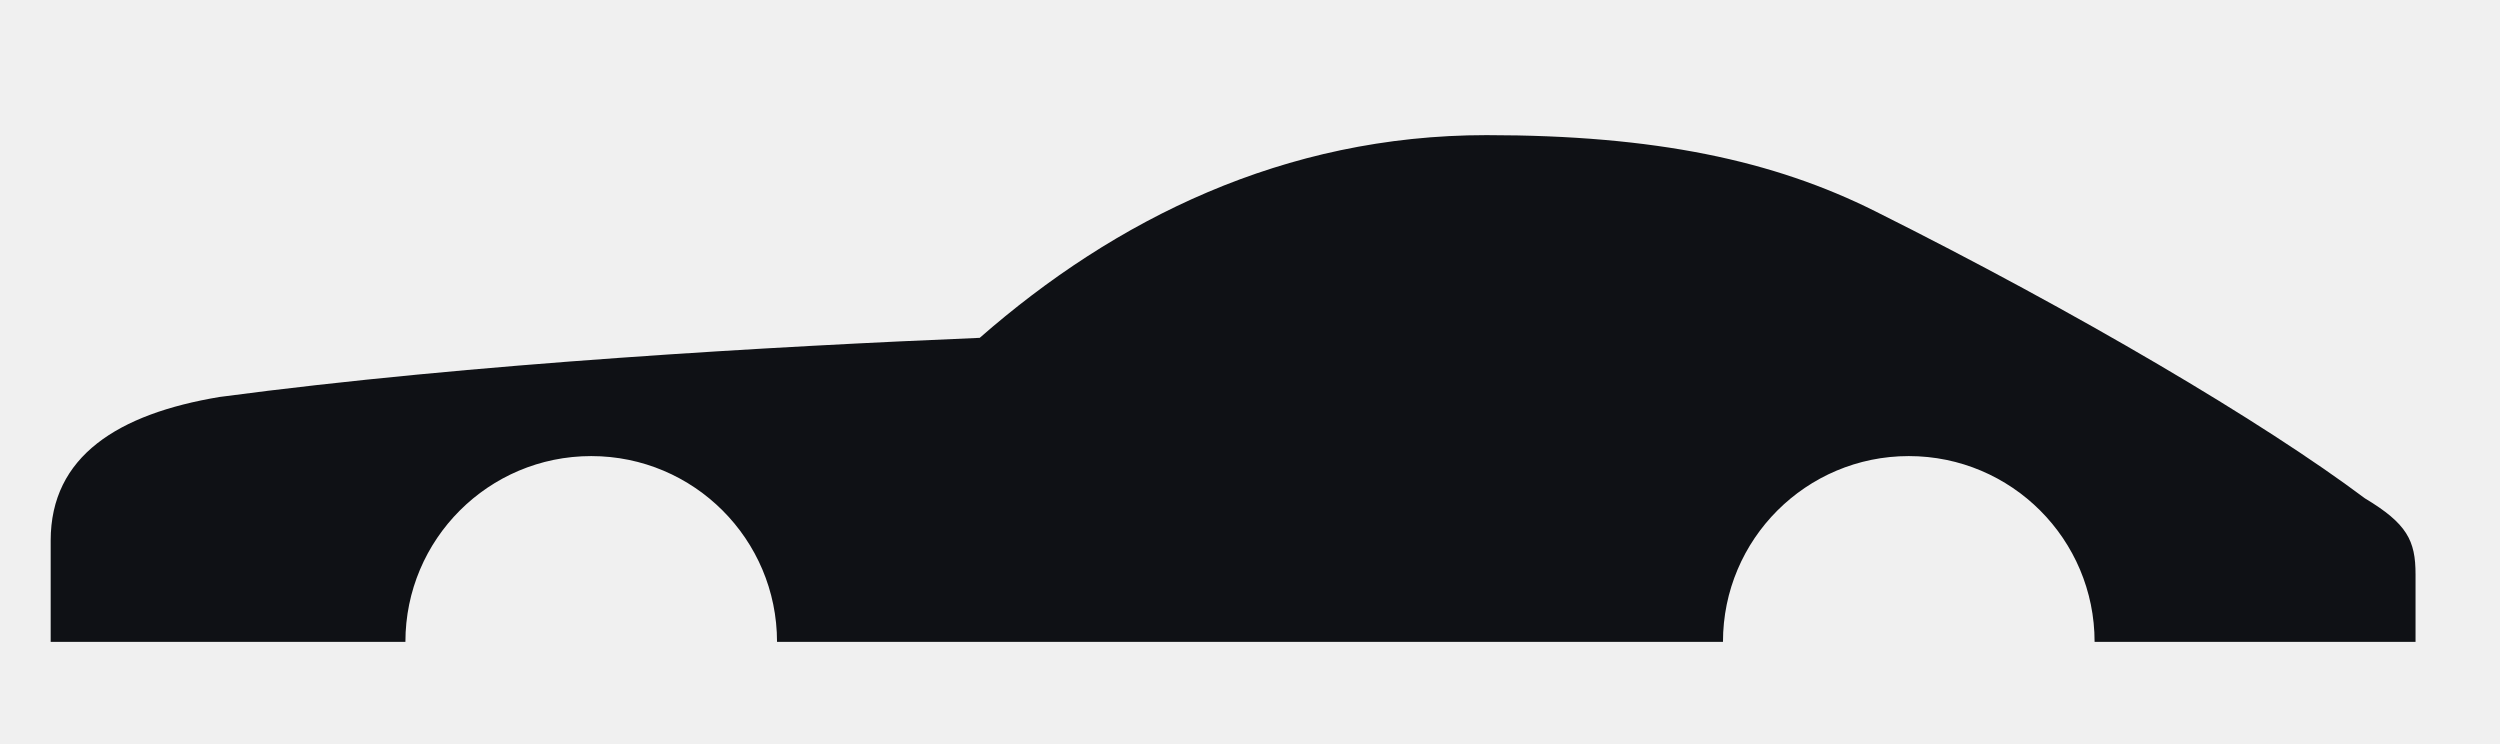
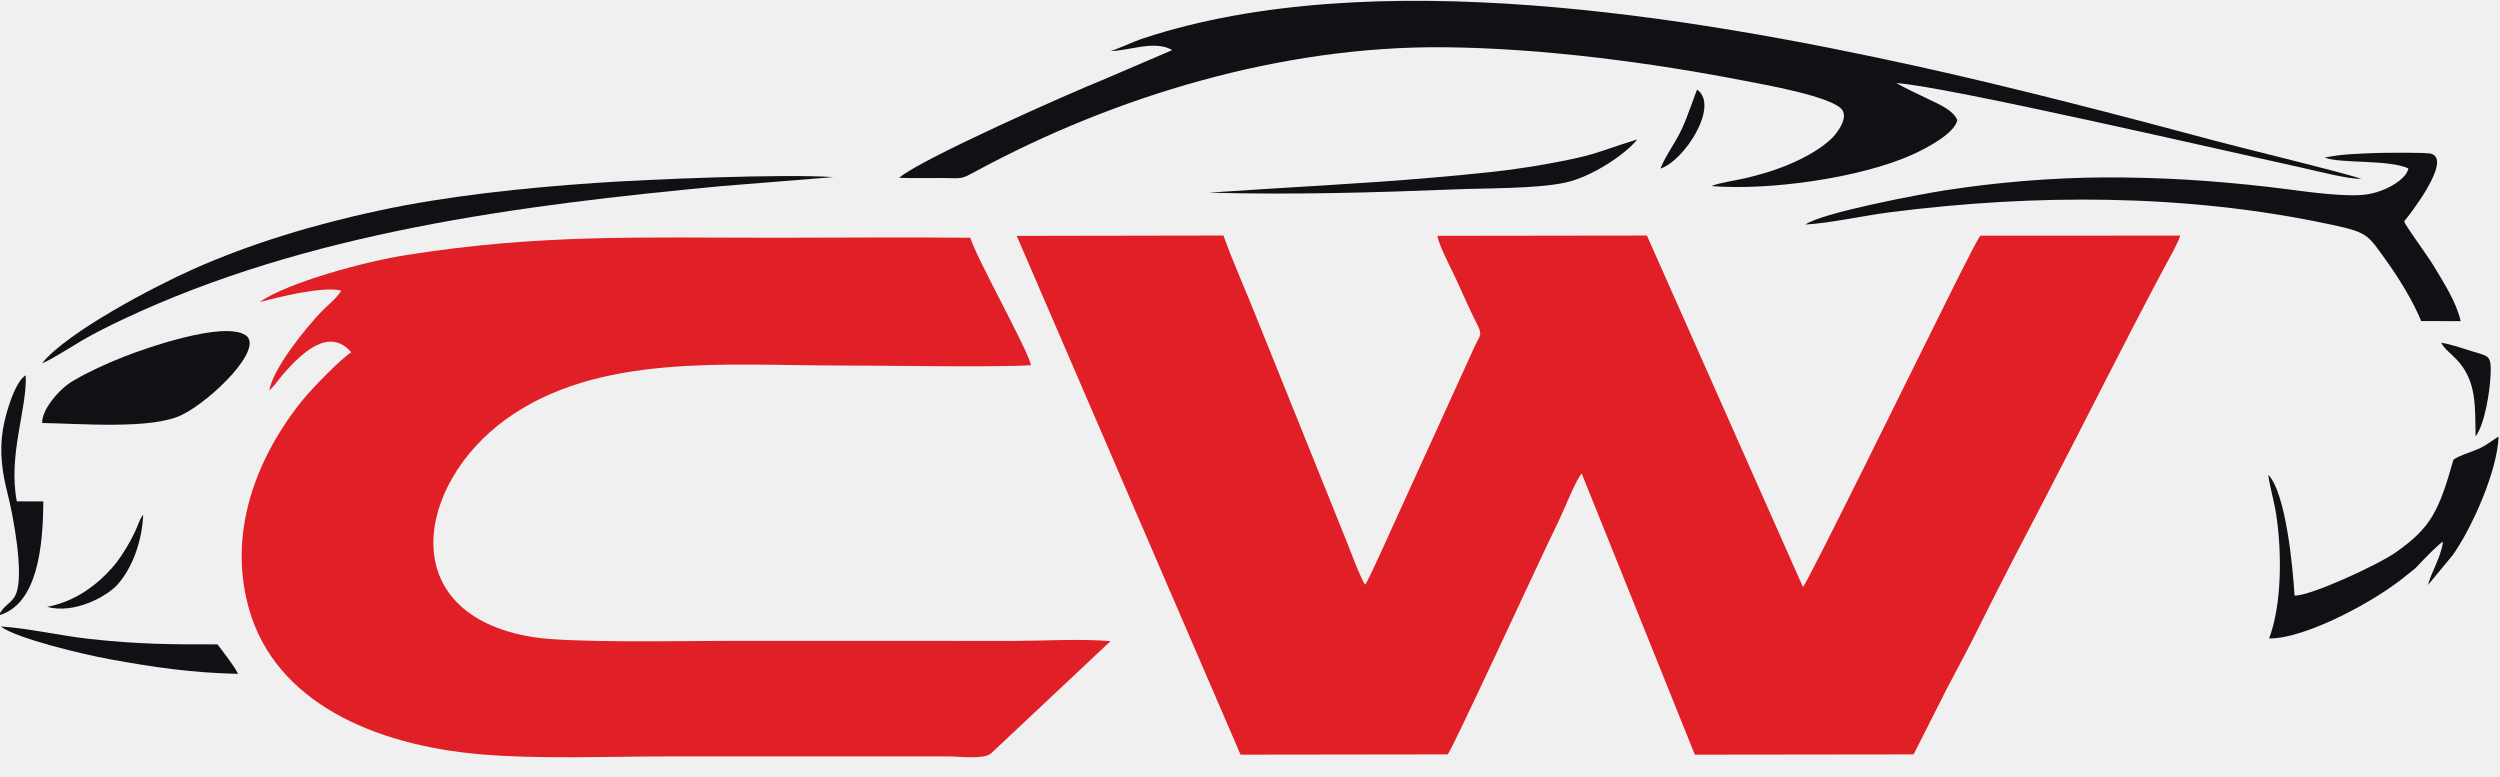
- <svg xmlns="http://www.w3.org/2000/svg" viewBox="0 0 148 44" fill="none" color="#0f1115">
-   <path d="M3 32 C3 27 7 24.5 13 23.5 C28 21.5 46 20.5 58 20 C66 13 76 8 88 8 C98 8 105 9.5 111 12.5 C123 18.5 134 25 140 29.5 C142.5 31 143 32 143 34 L143 38 L124 38 A11 11 0 0 0 102 38 L46 38 A11 11 0 0 0 24 38 L3 38 Z" fill="currentColor" />
+ <svg xmlns="http://www.w3.org/2000/svg" xml:space="preserve" version="1.1" style="shape-rendering:geometricPrecision; text-rendering:geometricPrecision; image-rendering:optimizeQuality; fill-rule:evenodd; clip-rule:evenodd" viewBox="1170 3350 7660 2380">
+   <defs>
+     <style type="text/css">
+    
+     .fil3 {fill:black}
+     .fil2 {fill:#0F1115}
+     .fil1 {fill:#E01F26}
+     .fil4 {fill:#FEFEFE}
+     .fil0 {fill:white}
+    
+   </style>
+   </defs>
+   <g id="Camada_x0020_1">
+     <path class="fil1" d="M4918.76 4071.66l-633.51 1.09 685.8 1589.55 634.84 -0.85c14.09,-15.83 272.45,-574.83 307.59,-647.84 17.21,-35.77 34.72,-71.29 50.3,-107.31 7.3,-16.88 39.44,-92.51 52.54,-105.39l346.7 861.42 670.26 -0.83 101.16 -199.99c34.85,-65.72 69.37,-130.11 102.85,-197.79 65.7,-132.87 135.24,-265.09 204.02,-397.3 118.54,-227.88 239.51,-470.56 359.35,-695.26 15.09,-28.28 40.23,-70.51 49.59,-99.28l-612.46 0.3c-13.97,16.48 -117.85,229.12 -137.13,267.54 -44.18,88.03 -389.31,790.16 -406.39,808.91l-478.14 -1076.91 -642.1 0.85c5.59,31.47 43.39,102.42 58.27,134.62 20.21,43.73 41.05,92.12 62.14,133.58 19.23,37.81 10.95,33.45 -6.05,70.65l-212.01 465.53c-19.97,41.83 -109.31,245.06 -123.39,264.56 -12.7,-15 -50.37,-116.46 -57.68,-134.56l-269.91 -670.17c-34.44,-87.79 -75.82,-178.63 -106.64,-265.12z" />
+     <path class="fil1" d="M1965.52 4275.29c55.12,-13.6 189.95,-49.13 250.33,-34.97 -16.52,26.64 -39.66,42.15 -62.83,66.47 -49.96,52.44 -148.05,174.67 -157.85,240.05 18.31,-17.5 31.03,-37.82 48.94,-57.77 46.8,-52.14 134,-140.74 202.43,-59.13 -27.47,13.98 -123.26,113.76 -147.08,143.02 -143.24,175.92 -235.59,411.18 -164.42,649.7 81.59,273.43 371.07,410.46 711.8,438.92 178.31,14.9 385.94,6.16 568.46,6.07l858.89 -0.05c38.33,-0.01 107.73,9.92 132.02,-8.84l366.32 -344.19c-85.52,-8.03 -208.37,-0.86 -297.93,-0.78 -98.61,0.08 -197.23,-0.16 -295.84,-0.11 -197.23,0.11 -394.46,0.09 -591.68,0.03 -136.66,-0.05 -471.05,7.02 -586.5,-12.03 -424.08,-69.99 -356.15,-467.38 -80.85,-666.73 281.93,-204.15 678.74,-164.79 1020.45,-165.07 135.3,-0.12 479.5,6.22 588.55,-0.92 -6.7,-42.98 -167.27,-328.45 -185.72,-390.47 -199.04,-2.04 -399.3,-0.06 -598.47,-0.02 -412.68,0.08 -719.95,-12.01 -1132.53,53.45 -128.01,20.31 -359.46,83.6 -446.49,143.37z" />
+     <path class="fil2" d="M4572.83 3506.24c57.17,0.04 134.08,-34.55 189.02,-2.8l-214.12 91.85c-86.15,34.04 -557.13,241.98 -622.65,299.52 42.9,1.59 86.99,0.54 130.03,0.61 67.27,0.1 55.33,6.06 107.37,-22.01 425.4,-229.46 933.14,-382.45 1429.1,-378.65 303.17,2.33 639.33,47.24 926.55,103.3 48.12,9.4 271.08,48.13 297.11,89.63 16.86,26.88 -16.93,69.89 -30.18,83.53 -35.93,36.98 -100.12,71.18 -163.34,94.29 -32.57,11.91 -64.02,20.69 -99.33,29.41 -26.31,6.5 -90.52,16.06 -108.16,25.29 176.95,14.11 455.59,-24.7 614.52,-96.11 46.9,-21.07 129.91,-65.43 138.49,-105.93 -12.03,-29.83 -52.29,-46.98 -85.88,-63.11 -33.78,-16.22 -70.81,-33.67 -101.08,-50.26 137.95,6.17 1023.92,211.35 1242.4,258.97 46.98,10.24 139.05,34.7 182.44,34.42 -41.35,-16.14 -368.5,-95.33 -448.19,-116.83 -277.88,-74.98 -628.95,-165.84 -908.08,-227.34 -697.53,-153.67 -1675.41,-317.73 -2375.96,-86.51 -33.11,10.93 -72.17,30.69 -100.06,38.73z" />
+     <path class="fil3" d="M3765.26 6320.72l211.45 267.17c10.73,13.25 23.13,32.05 35.51,45.85 16.67,18.58 34.1,12.48 62.14,12.79 37.63,0.41 37.24,0.1 55.81,-23.73l247.91 -301.92 -0.03 324.6 122 -0.19 -1.52 -497.39c-145.46,-1.19 -124.39,-11.47 -163.76,35.35l-222.88 273.41c-15.03,19 -30.32,33.97 -42.14,52.39 -7.41,-5.05 -268.41,-324.15 -291.77,-361.65l-134.5 0.16 -0.34 498.05 120.17 -1.21 1.95 -323.68z" />
+     <path class="fil1" d="M2401.56 6149.15c30.14,81.19 58.36,167.25 89.12,249.97 15.5,41.67 30.69,83.96 46.4,125.47 11.73,31.02 32.8,98.1 48.36,123.89l130.9 -0.46 139.93 -348.61 70.51 174.27c20.7,52.63 53.77,123.9 67.64,175.04l136 -0.24 189.46 -500.4 -125.41 -0.52 -130.13 363.28c-17.29,-17.49 -136.26,-333.68 -150.46,-362.97l-108.95 0.52c-12.96,16 -137.46,326.94 -147.34,361.89 -9.3,-11.06 -29.92,-75.02 -35.28,-90.14 -10.53,-29.73 -21.72,-61.44 -32.15,-91.87 -19.66,-57.36 -39.98,-124.02 -64.46,-180l-124.14 0.88z" />
+     <path class="fil3" d="M7762.28 6648.77c85.57,2.33 480.53,4.65 544.78,-5.12 81.78,-12.42 133.81,-51.38 136.42,-139.01 7.24,-243.43 -359.55,-128.94 -523.43,-161.73 -35.31,-7.07 -68.68,-41.94 -38.35,-76.87 27.06,-31.15 201.6,-19.51 253.16,-19.39 90.93,0.18 181.88,-0.12 273.42,0.11l-0.23 -100.68c-92.62,-0.68 -185.33,-0.26 -277.96,-0.4 -143.71,-0.22 -390.74,-34.41 -380.98,163.22 11.12,225.23 432.35,98.38 538.72,143.02 37.59,15.78 41.07,65.36 7.56,84.69 -37.85,21.83 -451.54,8.92 -532.62,11.04l-0.49 101.12z" />
+     <path class="fil3" d="M4865.04 6249.11c62.77,-4.1 137.1,-1.06 201.65,-1.07 66.85,0 121.31,0.09 155.1,44.37 28.93,37.92 31.05,121.44 16.59,174.38 -29.9,109.46 -184.47,80.39 -324.38,80.31 -68.76,-0.05 -122.14,-1.98 -153.08,-46.71 -27.79,-40.16 -29.56,-116.57 -15.95,-169.51 15.34,-59.64 50.38,-77.23 120.07,-81.77zm505.24 203.2c10.88,-96.28 -8.03,-204.77 -62.05,-251.01 -64.63,-55.33 -155.78,-57.96 -260.63,-57.89 -214.8,0.17 -404.65,-28.28 -436.23,197.4 -13.45,96.09 7.19,206.34 62.22,251.69 71.93,59.3 147.12,61.23 259.49,60.9 211.87,-0.61 411.29,28.12 437.2,-201.09z" />
+     <path class="fil3" d="M6388.79 6249.92c60.53,-4.94 132.99,-1.7 195.29,-1.65 61.72,0.04 130.04,2.01 159,40.32 28.52,37.73 32.54,114.63 21.46,167.56 -12.83,61.32 -43.13,82.11 -111.13,89.44 -56.66,6.12 -138.85,1.62 -198.17,1.47 -64.06,-0.15 -123.34,2.89 -159.69,-39.97 -30.91,-36.45 -33.46,-114.8 -22.12,-169.52 12.87,-62.07 48.48,-82.19 115.36,-87.65zm-247.26 192.85c6.95,103.88 50.3,158.46 128.78,189.69 80.34,31.95 202.06,20.66 294.68,20.64 101.09,-0.02 194.2,2.79 260.06,-55.17 62.35,-54.87 78.87,-134.65 69.1,-246.02 -20.27,-230.88 -212.8,-208.5 -424.59,-208.53 -237.35,-0.04 -345.18,43.24 -328.03,299.39z" />
+     <path class="fil3" d="M7499.9 6619.7c9.66,7.72 17.86,16.14 26.04,21.55 21.37,14.15 150.84,8.34 188.73,6.86 -8.4,-13.11 -132.14,-111.6 -155.49,-130.68 -16.46,-13.44 -34.75,-26.07 -48.84,-41.2 93.7,-13.19 153.94,-41.11 165.68,-134.38 29.8,-236.93 -245.81,-193.55 -400.06,-193.4 -64.42,0.07 -241.34,-8.4 -293.04,1.86l0.04 98.78c50.55,10.65 246.46,2.12 312.09,2.16 52.48,0.04 105.04,-0.04 157.51,0.23 54.05,0.28 100.07,3.88 98.09,62.5 -1.96,57.88 -43.43,59.92 -98.08,60.3 -125.4,0.87 -375.86,-7.64 -472.01,1.24l-0.01 269.61 122.75 -1.4 -0.08 -169.23c64.76,0.18 132.66,-1.59 196.98,0.09 27.68,0.72 20.72,-0.2 38.37,15.3l161.33 129.81z" />
+     <path class="fil2" d="M7128.62 3933.36c-83.37,13.06 -377.71,68.99 -426.8,104.67 77.79,-4.65 178.21,-27.37 259.66,-37.75 442.89,-56.41 905.16,-56.71 1342.36,36.06 122.52,25.99 118.59,30.05 178.01,112.56 36.05,50.08 80.27,120.47 106.73,184.93l120.87 0.04c-13.1,-58.71 -51.88,-117.2 -78.41,-162.31 -23.25,-39.54 -86.63,-123.1 -94.87,-143.24 11.56,-13.06 148.6,-187 83.58,-207.17 -15.33,-4.76 -145.43,-2.99 -160.52,-2.51 -54.83,1.73 -116.17,3.24 -166.64,14.29 51.5,19.13 195.49,5.07 256.67,33.1 -5.31,27.1 -43.31,51.05 -70.14,62.78 -37.96,16.6 -68.76,20.6 -115.24,19.26 -81.47,-2.35 -162.17,-16.11 -242.43,-25.32 -168.29,-19.32 -329.59,-29.77 -501.93,-29.12 -162.23,0.61 -334.11,15.17 -490.9,39.73z" />
+     <path class="fil1" d="M2358.07 6546.09c-105.25,-8.83 -245.67,-1.01 -354.77,-1 -136.53,0.01 -211.69,0.65 -208.98,-150.2 2.63,-146.96 80.37,-142.21 213.75,-142.29 108.94,-0.08 246.23,6.79 352.1,-1.76l-1.86 -101.05c-69.1,-6.26 -163.78,-0.77 -235.72,-0.81 -128.06,-0.07 -311.61,-22.31 -399.26,71.05 -36.42,38.79 -54.93,107 -55.93,179.79 -2.24,163.44 65.66,241.37 226.01,249.21l467.26 -1.28 -2.6 -101.66z" />
+     <path class="fil4" d="M4865.04 6249.11c-69.69,4.54 -104.73,22.13 -120.07,81.77 -13.61,52.94 -11.84,129.35 15.95,169.51 30.94,44.73 84.32,46.66 153.08,46.71 139.91,0.08 294.48,29.15 324.38,-80.31 14.46,-52.94 12.34,-136.46 -16.59,-174.38 -33.79,-44.28 -88.25,-44.37 -155.1,-44.37 -64.55,0.01 -138.88,-3.03 -201.65,1.07z" />
+     <path class="fil4" d="M6388.79 6249.92c-66.88,5.46 -102.49,25.58 -115.36,87.65 -11.34,54.72 -8.79,133.07 22.12,169.52 36.35,42.86 95.63,39.82 159.69,39.97 59.32,0.15 141.51,4.65 198.17,-1.47 68,-7.33 98.3,-28.12 111.13,-89.44 11.08,-52.93 7.06,-129.83 -21.46,-167.56 -28.96,-38.31 -97.28,-40.28 -159,-40.32 -62.3,-0.05 -134.76,-3.29 -195.29,1.65z" />
+     <path class="fil2" d="M1299.14 4462.76c23.39,-7.69 94.7,-53.46 123.42,-70.29 37.37,-21.9 82.53,-44.22 122.96,-63.35 564.12,-266.86 1214.08,-350.45 1836.76,-409.05l341.45 -27.43c-151.9,-10.38 -564.25,6.59 -728.11,17.81 -219.9,15.05 -454.31,39.65 -663.43,84.41 -201.24,43.07 -394.89,101.88 -569.43,179.47 -121.57,54.05 -387.66,193.9 -463.62,288.43z" />
+     <polygon class="fil3" points="5425.37,6251.13 5694.85,6252.99 5694.91,6644.9 5819.56,6643.5 5819.66,6250.54 6087.77,6250.3 6086.25,6148.57 5425.1,6148.86 " />
+     <path class="fil2" d="M1299.37 4646.08c115.79,1.61 336.13,20.69 428.22,-24.96 92.87,-46.03 254.31,-205.82 194.42,-244.33 -68.39,-43.97 -310.28,41.6 -372.5,66.22 -55.03,21.77 -107.89,45.95 -155.34,73.72 -45.37,26.55 -97.07,90.7 -94.8,129.35z" />
+     <path class="fil2" d="M8685.08 5050.95c60.09,-84.89 137.19,-259.35 140.64,-363.37 -21.59,12.29 -32.52,25.01 -64.36,38.92 -23.85,10.42 -54.36,18.24 -73.93,31.88 -44.6,157.66 -68.57,207.23 -174.59,282.58 -57.68,40.99 -267.4,136.59 -312.36,133.76 -4.94,-82.27 -25.68,-312.89 -80.48,-369.84 4.64,37.74 18.04,80.58 24.22,121.05 17.68,115.91 17.72,275.3 -21.59,380.26 109.76,1.53 328.4,-114.68 425.12,-196.87 11.52,-9.78 18.44,-13.15 28.57,-24.06 16.49,-17.75 64.49,-67.95 79.18,-75.62 -8.06,52.99 -37.41,95.69 -45.98,132.61l75.56 -91.3z" />
+     <path class="fil2" d="M4872.77 3940.36c261.02,6.69 497.9,0.09 759.44,-10.27 97.31,-3.86 242.89,-1.71 332.23,-20.21 82.31,-17.05 188.79,-89.07 221.82,-132.68 -138.41,43.37 -123.65,47.77 -286.77,76.94 -109.9,19.65 -219.49,29.5 -332.09,39.39 -230.9,20.28 -464,30.72 -694.63,46.83z" />
+     <path class="fil2" d="M1172 5269.51c50.67,37.55 253.57,85.67 334.17,100.39 133.74,24.42 251.63,41.64 392.96,44.81 -7.8,-19.49 -48.6,-71.73 -62.84,-90.33 -140.49,0.39 -244.17,-0.45 -391.62,-16.63 -87.07,-9.56 -191.4,-33.38 -272.67,-38.24z" />
+     <path class="fil2" d="M1221.54 4886.13c-27.43,-141.68 31.86,-283.97 27.34,-386.18 -33.17,18.61 -62.36,119.3 -69.66,164.02 -11.91,72.9 -2.27,134.3 14.97,202.33 14.89,58.78 51.14,243.61 24.32,304.79 -12.26,27.96 -37.22,32.18 -51.83,64.19 117.65,-33.29 135.43,-209.25 135.99,-348.87l-81.13 -0.28z" />
+     <path class="fil2" d="M8649.62 4400.12c12.4,21.87 28.6,31.31 48.51,52.56 61.93,66.05 55.1,146.93 57.11,234.19 27.88,-35.89 44.82,-140.09 46.24,-195.75 1.39,-54.39 -8.29,-49.32 -57.66,-65 -25.35,-8.04 -67.39,-22.23 -94.2,-26z" />
+     <path class="fil2" d="M1314.32 5209.34c81.87,22.92 183.11,-31.07 216.6,-69.19 42.35,-48.22 74.1,-126.61 77.82,-213.14 -0.96,1.11 -2.01,2.59 -2.62,3.51 -11.73,17.85 -12.73,29.1 -23.64,51.15 -8.57,17.35 -15.06,29.59 -25.17,46.48 -21.01,35.07 -35.39,54.07 -62.06,81.04 -47.37,47.91 -109.39,86.99 -180.93,100.15z" />
+     <path class="fil2" d="M6257.58 3866.51c74.34,-24.22 181.98,-194.03 112.24,-241.94 -4.12,7.79 -28.41,83 -49.29,126.03 -19.15,39.44 -48.39,78.36 -62.95,115.91z" />
+   </g>
</svg>
